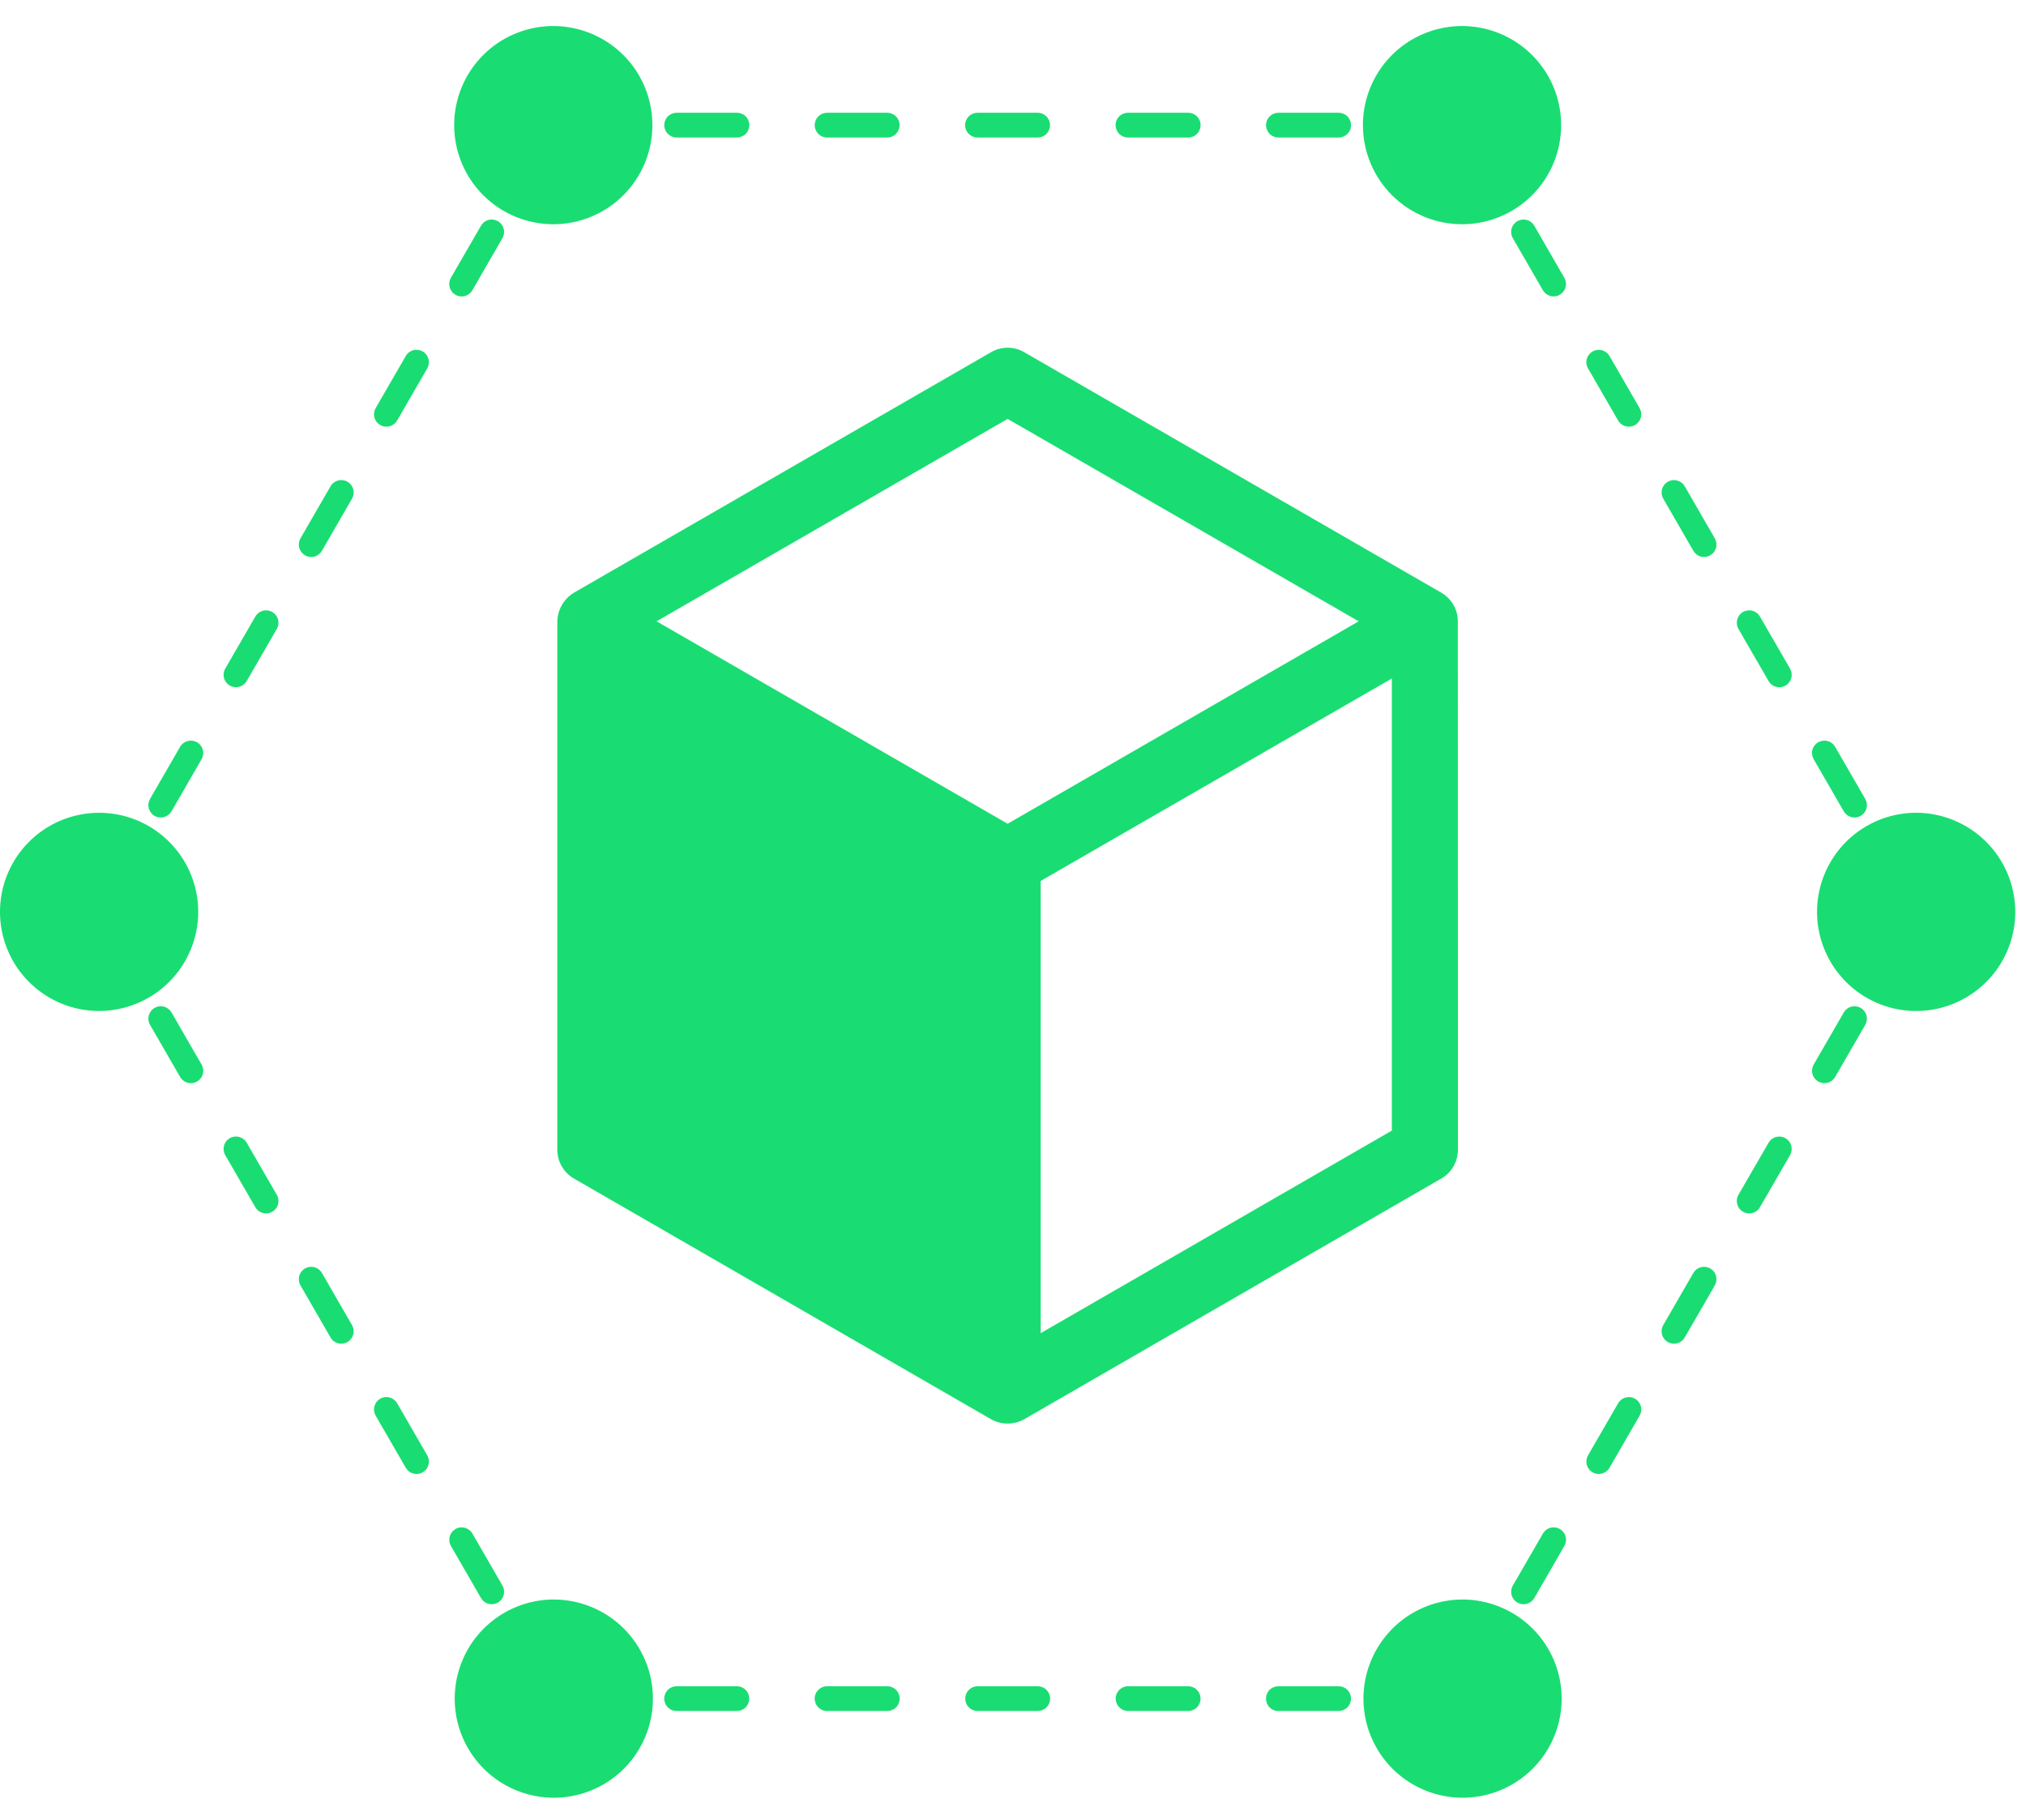
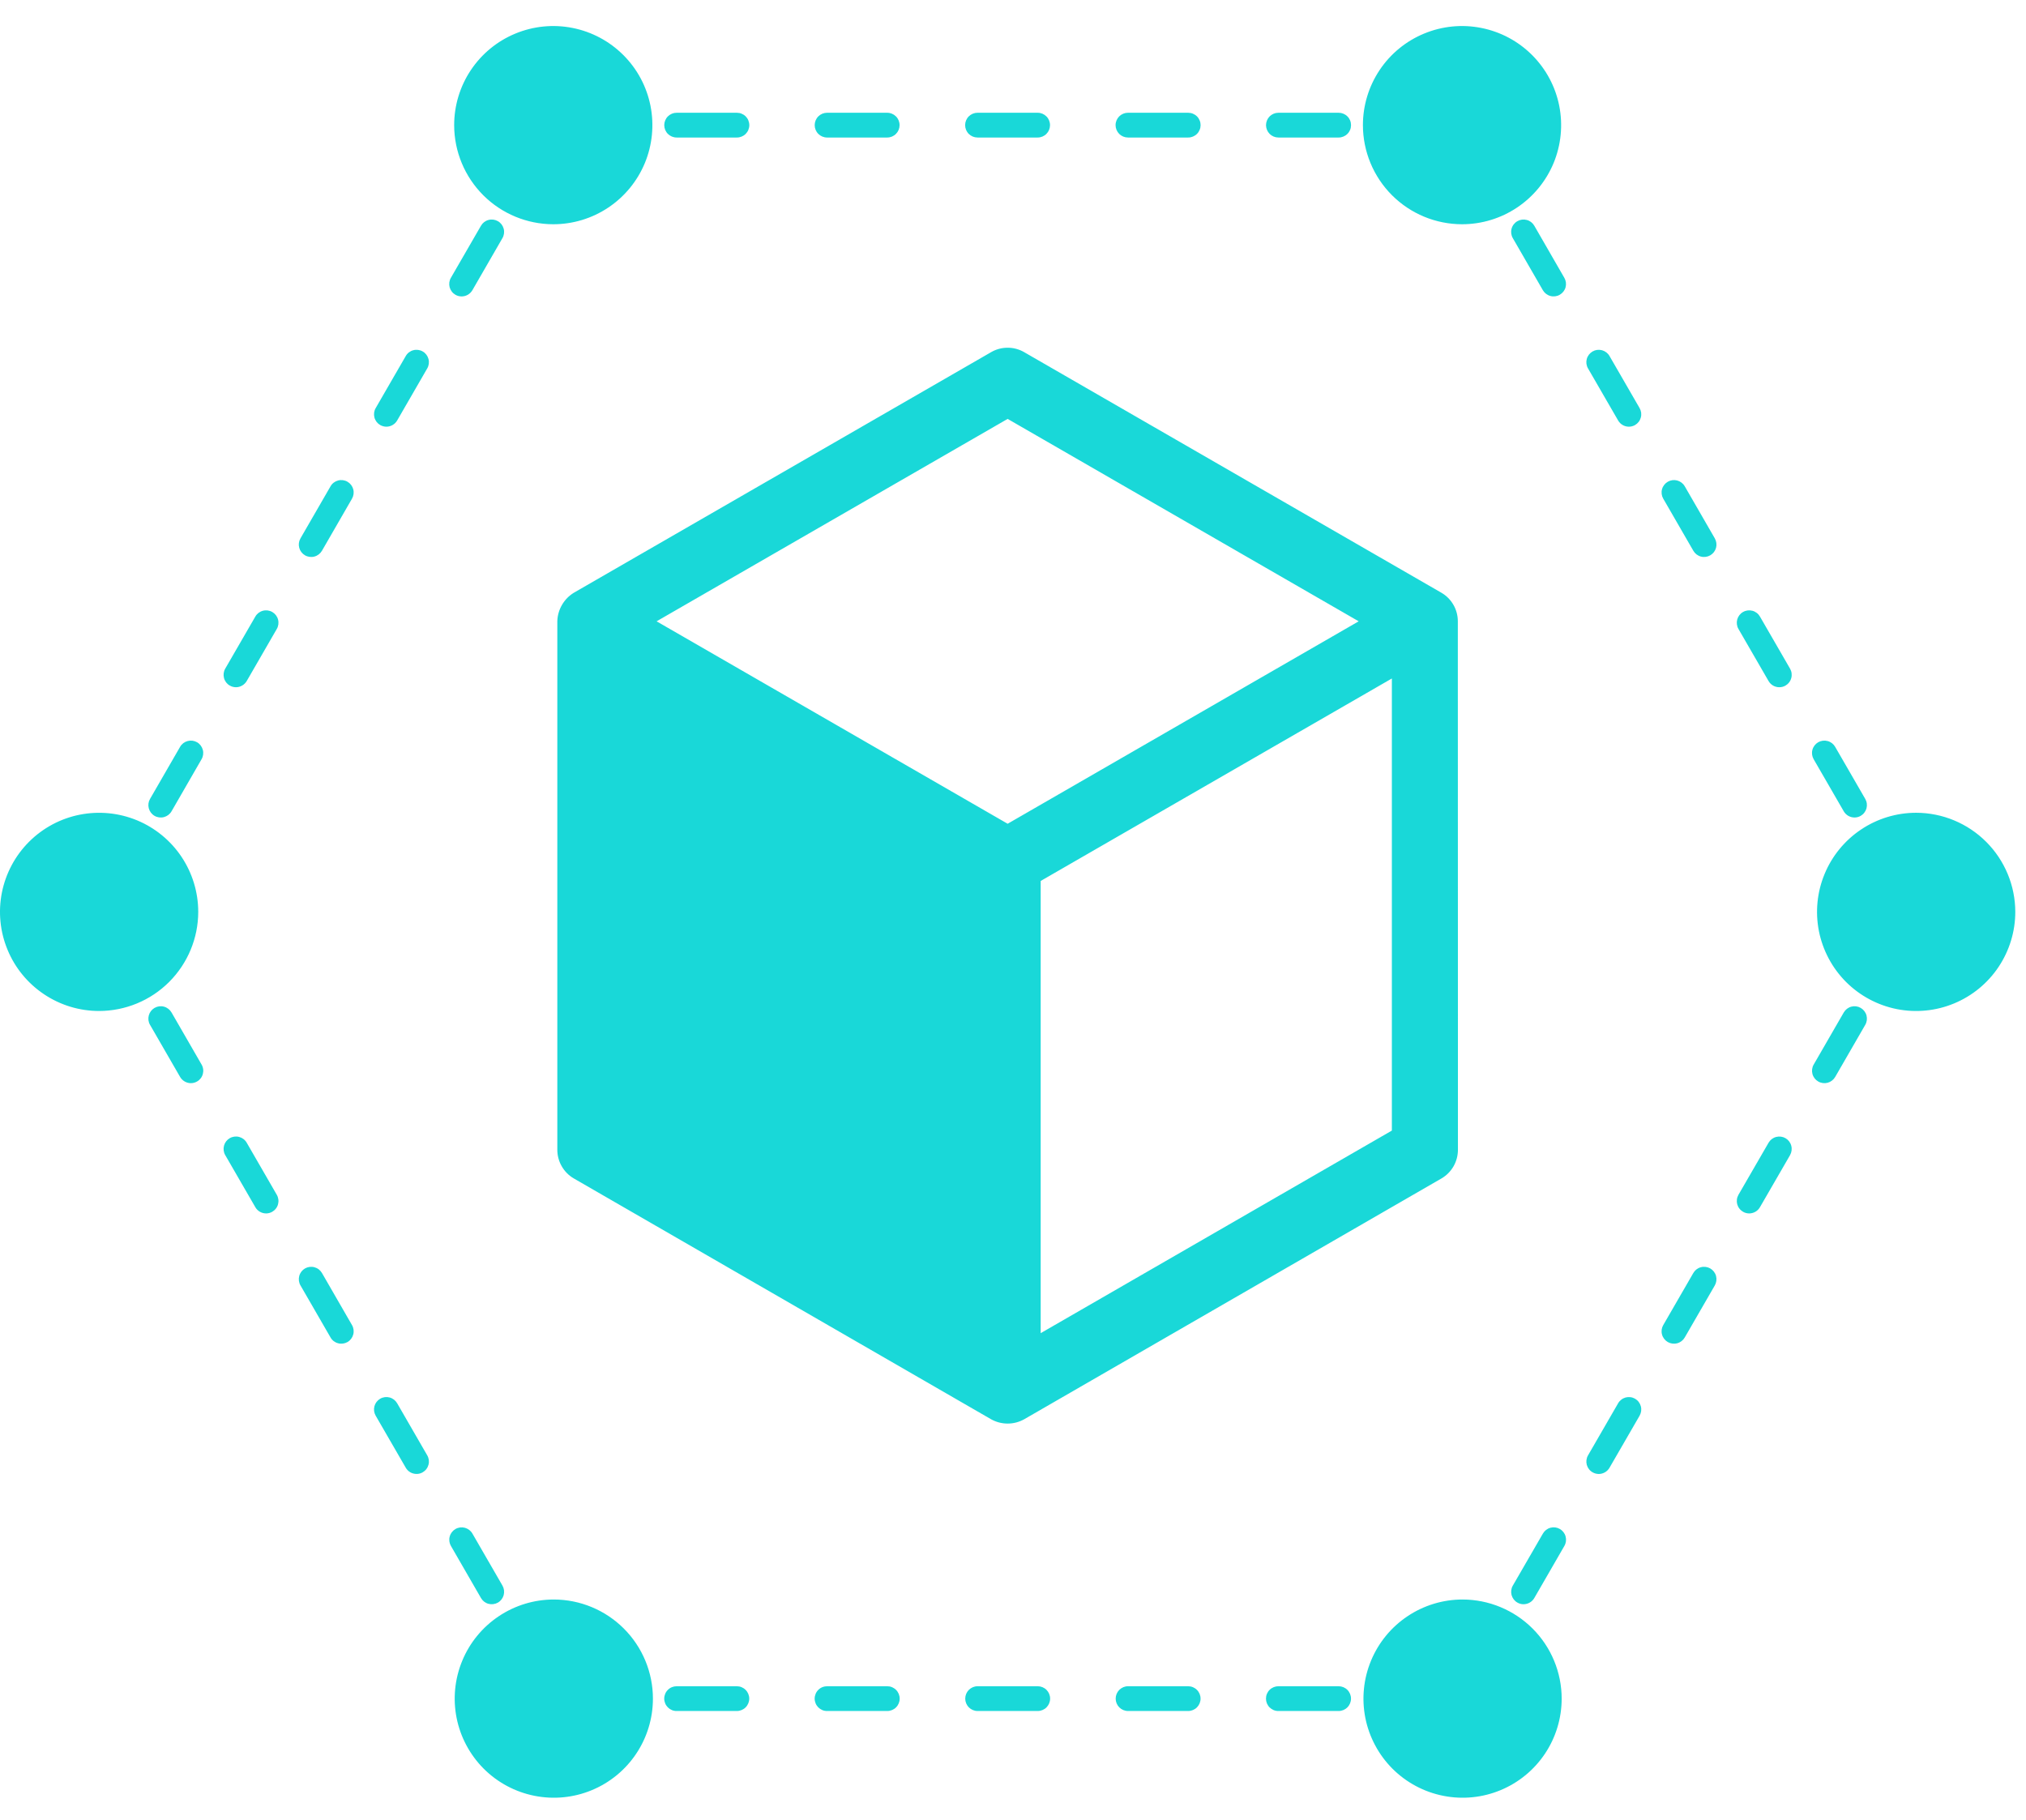
<svg xmlns="http://www.w3.org/2000/svg" width="59" height="53" viewBox="0 0 59 53" fill="none">
-   <path d="M41.974 17.262L29.825 10.256C29.679 10.171 29.513 10.127 29.344 10.127C29.175 10.127 29.009 10.171 28.863 10.256L16.713 17.262C16.57 17.349 16.451 17.47 16.367 17.615C16.282 17.76 16.235 17.924 16.23 18.091V33.485C16.23 33.654 16.274 33.821 16.359 33.968C16.443 34.115 16.565 34.237 16.712 34.322L28.863 41.335C29.01 41.417 29.175 41.46 29.344 41.46C29.512 41.46 29.678 41.417 29.825 41.335L41.976 34.322C42.123 34.237 42.244 34.115 42.329 33.968C42.413 33.821 42.457 33.654 42.457 33.485L42.454 18.089C42.453 17.921 42.409 17.757 42.324 17.612C42.24 17.466 42.119 17.346 41.974 17.262ZM29.344 23.991L19.121 18.095L29.344 12.2L39.567 18.095L29.344 23.991ZM40.533 32.927L30.306 38.827V25.657L40.533 19.76V32.927ZM23.725 3.645C23.725 3.549 23.763 3.457 23.831 3.389C23.899 3.322 23.99 3.284 24.086 3.284H25.838C25.934 3.284 26.025 3.323 26.092 3.39C26.16 3.458 26.197 3.549 26.197 3.645C26.197 3.74 26.16 3.831 26.092 3.899C26.025 3.967 25.934 4.005 25.838 4.005H24.086C23.99 4.005 23.899 3.967 23.831 3.9C23.763 3.832 23.725 3.74 23.725 3.645ZM28.106 3.645C28.106 3.549 28.144 3.457 28.212 3.389C28.28 3.322 28.372 3.284 28.467 3.284H30.219C30.315 3.284 30.406 3.323 30.473 3.39C30.541 3.458 30.578 3.549 30.578 3.645C30.578 3.74 30.541 3.831 30.473 3.899C30.406 3.967 30.315 4.005 30.219 4.005H28.467C28.372 4.005 28.28 3.967 28.212 3.9C28.144 3.832 28.106 3.74 28.106 3.645ZM19.344 3.645C19.344 3.549 19.382 3.457 19.45 3.389C19.518 3.322 19.609 3.284 19.705 3.284H21.458C21.506 3.284 21.553 3.293 21.597 3.311C21.641 3.329 21.681 3.355 21.715 3.389C21.748 3.422 21.775 3.462 21.793 3.506C21.811 3.55 21.821 3.597 21.821 3.645C21.821 3.692 21.811 3.739 21.793 3.783C21.775 3.827 21.748 3.867 21.715 3.9C21.681 3.934 21.641 3.96 21.597 3.978C21.553 3.996 21.506 4.006 21.458 4.005H19.705C19.609 4.005 19.518 3.967 19.45 3.9C19.382 3.832 19.344 3.74 19.344 3.645ZM36.868 3.645C36.869 3.549 36.907 3.457 36.974 3.389C37.042 3.322 37.134 3.284 37.229 3.284H38.982C39.029 3.284 39.076 3.293 39.12 3.311C39.164 3.329 39.204 3.355 39.238 3.389C39.272 3.422 39.298 3.462 39.317 3.506C39.335 3.55 39.344 3.597 39.344 3.645C39.344 3.692 39.335 3.739 39.317 3.783C39.298 3.827 39.272 3.867 39.238 3.9C39.204 3.934 39.164 3.96 39.12 3.978C39.076 3.996 39.029 4.006 38.982 4.005H37.229C37.134 4.005 37.042 3.967 36.974 3.9C36.907 3.832 36.869 3.74 36.868 3.645ZM32.487 3.645C32.487 3.549 32.526 3.457 32.593 3.389C32.661 3.322 32.753 3.284 32.848 3.284H34.6C34.648 3.284 34.695 3.293 34.739 3.311C34.783 3.329 34.823 3.355 34.857 3.389C34.891 3.422 34.917 3.462 34.935 3.506C34.954 3.55 34.963 3.597 34.963 3.645C34.963 3.692 34.954 3.739 34.935 3.783C34.917 3.827 34.891 3.867 34.857 3.9C34.823 3.934 34.783 3.96 34.739 3.978C34.695 3.996 34.648 4.006 34.6 4.005H32.848C32.753 4.005 32.661 3.967 32.593 3.9C32.526 3.832 32.487 3.74 32.487 3.645ZM10.251 14.523L9.376 16.04C9.328 16.123 9.249 16.184 9.156 16.209C9.064 16.234 8.965 16.221 8.882 16.173C8.799 16.125 8.739 16.046 8.714 15.954C8.689 15.861 8.702 15.763 8.75 15.68L9.626 14.162C9.673 14.079 9.752 14.019 9.845 13.994C9.937 13.969 10.036 13.982 10.119 14.03C10.202 14.078 10.262 14.156 10.287 14.249C10.312 14.341 10.299 14.44 10.251 14.523ZM13.13 8.092L14.007 6.574C14.055 6.491 14.133 6.43 14.226 6.406C14.318 6.381 14.417 6.394 14.5 6.442C14.583 6.489 14.643 6.568 14.668 6.661C14.693 6.753 14.68 6.852 14.632 6.935L13.756 8.453C13.724 8.507 13.678 8.553 13.623 8.585C13.569 8.616 13.506 8.633 13.443 8.633C13.38 8.633 13.317 8.617 13.263 8.585C13.222 8.561 13.185 8.53 13.157 8.492C13.128 8.454 13.107 8.411 13.094 8.366C13.082 8.32 13.079 8.272 13.085 8.225C13.091 8.178 13.106 8.133 13.13 8.092ZM12.442 10.729L11.566 12.246C11.534 12.301 11.488 12.347 11.433 12.378C11.379 12.41 11.316 12.427 11.253 12.427C11.19 12.427 11.127 12.41 11.072 12.379C11.031 12.355 10.995 12.323 10.966 12.286C10.938 12.248 10.916 12.205 10.904 12.16C10.892 12.114 10.889 12.066 10.895 12.019C10.901 11.972 10.916 11.927 10.94 11.886L11.817 10.368C11.864 10.285 11.943 10.224 12.036 10.2C12.128 10.175 12.227 10.188 12.31 10.236C12.393 10.283 12.453 10.362 12.478 10.455C12.503 10.547 12.49 10.646 12.442 10.729ZM4.369 23.268L5.245 21.75C5.292 21.667 5.371 21.607 5.464 21.582C5.556 21.557 5.655 21.57 5.738 21.617C5.821 21.665 5.881 21.744 5.906 21.837C5.931 21.929 5.918 22.028 5.87 22.111L4.995 23.629C4.947 23.712 4.868 23.772 4.775 23.797C4.683 23.822 4.584 23.809 4.501 23.761C4.418 23.713 4.358 23.634 4.333 23.542C4.308 23.449 4.321 23.351 4.369 23.268ZM8.061 18.317L7.185 19.834C7.153 19.889 7.107 19.934 7.052 19.966C6.997 19.998 6.935 20.015 6.872 20.015C6.808 20.015 6.746 19.998 6.691 19.966C6.65 19.943 6.614 19.911 6.585 19.874C6.557 19.836 6.535 19.793 6.523 19.747C6.511 19.702 6.508 19.654 6.514 19.607C6.52 19.56 6.535 19.515 6.559 19.474L7.436 17.956C7.483 17.873 7.562 17.813 7.655 17.788C7.747 17.763 7.846 17.776 7.929 17.824C8.012 17.872 8.072 17.95 8.097 18.043C8.122 18.135 8.109 18.234 8.061 18.317ZM14.007 46.541L13.131 45.023C13.084 44.94 13.071 44.842 13.096 44.75C13.121 44.657 13.181 44.579 13.264 44.531C13.347 44.483 13.445 44.47 13.538 44.495C13.63 44.52 13.709 44.58 13.757 44.663L14.633 46.18C14.68 46.263 14.693 46.362 14.668 46.455C14.643 46.547 14.583 46.626 14.5 46.674C14.417 46.721 14.318 46.734 14.226 46.71C14.133 46.685 14.055 46.624 14.007 46.541ZM12.442 42.386C12.466 42.427 12.481 42.472 12.488 42.519C12.494 42.566 12.491 42.614 12.478 42.66C12.466 42.706 12.445 42.749 12.416 42.786C12.387 42.824 12.351 42.855 12.31 42.879C12.255 42.911 12.193 42.928 12.13 42.927C12.066 42.927 12.004 42.91 11.949 42.879C11.894 42.847 11.848 42.802 11.817 42.747L10.94 41.23C10.892 41.147 10.879 41.048 10.904 40.955C10.929 40.863 10.989 40.784 11.072 40.736C11.155 40.688 11.254 40.675 11.347 40.7C11.439 40.725 11.518 40.786 11.566 40.869L12.442 42.386ZM8.061 34.798C8.085 34.839 8.1 34.885 8.106 34.932C8.113 34.979 8.109 35.026 8.097 35.072C8.085 35.118 8.064 35.161 8.035 35.198C8.006 35.236 7.97 35.267 7.929 35.291C7.874 35.323 7.812 35.34 7.748 35.34C7.685 35.339 7.623 35.323 7.568 35.291C7.513 35.259 7.467 35.214 7.436 35.159L6.559 33.641C6.535 33.6 6.52 33.555 6.514 33.508C6.508 33.461 6.511 33.413 6.523 33.367C6.548 33.275 6.608 33.196 6.691 33.148C6.774 33.1 6.873 33.087 6.965 33.112C7.058 33.137 7.137 33.197 7.185 33.281L8.061 34.798ZM10.251 38.592C10.299 38.675 10.312 38.774 10.287 38.866C10.262 38.959 10.202 39.038 10.119 39.086C10.036 39.133 9.937 39.146 9.845 39.121C9.752 39.097 9.673 39.036 9.626 38.953L8.75 37.436C8.726 37.395 8.711 37.349 8.705 37.302C8.699 37.255 8.702 37.207 8.714 37.162C8.726 37.116 8.748 37.073 8.776 37.035C8.805 36.998 8.841 36.966 8.882 36.942C8.965 36.895 9.064 36.882 9.156 36.907C9.202 36.919 9.245 36.94 9.283 36.969C9.32 36.998 9.352 37.034 9.376 37.075L10.251 38.592ZM5.871 31.005C5.895 31.046 5.91 31.091 5.916 31.138C5.923 31.185 5.919 31.233 5.907 31.278C5.895 31.324 5.874 31.367 5.845 31.405C5.816 31.442 5.78 31.474 5.739 31.497C5.684 31.529 5.622 31.546 5.558 31.546C5.495 31.546 5.433 31.529 5.378 31.497C5.323 31.465 5.277 31.42 5.245 31.365L4.369 29.847C4.321 29.765 4.308 29.666 4.333 29.573C4.358 29.481 4.418 29.402 4.501 29.354C4.584 29.306 4.683 29.293 4.775 29.318C4.868 29.343 4.947 29.404 4.995 29.487L5.871 31.005ZM39.343 49.471C39.343 49.566 39.305 49.658 39.238 49.726C39.17 49.793 39.078 49.831 38.983 49.831H37.229C37.182 49.832 37.135 49.823 37.091 49.805C37.047 49.786 37.007 49.76 36.973 49.727C36.939 49.693 36.913 49.653 36.894 49.609C36.876 49.565 36.867 49.518 36.867 49.471C36.867 49.423 36.876 49.376 36.894 49.332C36.913 49.288 36.939 49.248 36.973 49.215C37.007 49.181 37.047 49.155 37.091 49.137C37.135 49.119 37.182 49.11 37.229 49.11H38.983C39.078 49.11 39.17 49.148 39.238 49.216C39.305 49.283 39.343 49.375 39.343 49.471ZM34.962 49.471C34.962 49.566 34.924 49.658 34.856 49.726C34.789 49.793 34.697 49.831 34.601 49.831H32.849C32.754 49.831 32.663 49.793 32.595 49.725C32.528 49.657 32.49 49.566 32.49 49.471C32.49 49.375 32.528 49.284 32.595 49.216C32.663 49.149 32.754 49.11 32.849 49.11H34.601C34.697 49.11 34.789 49.148 34.856 49.216C34.924 49.283 34.962 49.375 34.962 49.471ZM21.819 49.471C21.819 49.566 21.781 49.658 21.713 49.726C21.646 49.793 21.554 49.831 21.458 49.831H19.706C19.658 49.832 19.611 49.823 19.567 49.805C19.523 49.786 19.483 49.76 19.45 49.727C19.416 49.693 19.389 49.653 19.371 49.609C19.353 49.565 19.343 49.518 19.343 49.471C19.343 49.423 19.353 49.376 19.371 49.332C19.389 49.288 19.416 49.248 19.45 49.215C19.483 49.181 19.523 49.155 19.567 49.137C19.611 49.119 19.658 49.11 19.706 49.11H21.458C21.554 49.11 21.646 49.148 21.713 49.216C21.781 49.283 21.819 49.375 21.819 49.471ZM30.581 49.471C30.581 49.566 30.543 49.658 30.475 49.726C30.408 49.793 30.316 49.831 30.22 49.831H28.468C28.373 49.831 28.282 49.793 28.214 49.725C28.147 49.657 28.109 49.566 28.109 49.471C28.109 49.375 28.147 49.284 28.214 49.216C28.282 49.149 28.373 49.11 28.468 49.11H30.22C30.316 49.11 30.408 49.148 30.476 49.216C30.543 49.283 30.581 49.375 30.581 49.471ZM26.2 49.471C26.2 49.566 26.162 49.658 26.094 49.726C26.027 49.793 25.935 49.831 25.839 49.831H24.087C24.04 49.832 23.992 49.823 23.948 49.805C23.904 49.786 23.864 49.76 23.831 49.727C23.797 49.693 23.77 49.653 23.752 49.609C23.734 49.565 23.724 49.518 23.724 49.471C23.724 49.423 23.734 49.376 23.752 49.332C23.77 49.288 23.797 49.248 23.831 49.215C23.864 49.181 23.904 49.155 23.948 49.137C23.992 49.119 24.04 49.11 24.087 49.11H25.839C25.935 49.11 26.027 49.148 26.094 49.216C26.162 49.283 26.2 49.375 26.2 49.471ZM45.557 45.023L44.681 46.541C44.649 46.596 44.603 46.642 44.548 46.673C44.493 46.705 44.431 46.721 44.368 46.722C44.305 46.722 44.242 46.705 44.188 46.673C44.147 46.65 44.111 46.618 44.082 46.581C44.053 46.543 44.032 46.5 44.019 46.454C44.007 46.408 44.004 46.361 44.01 46.314C44.016 46.267 44.031 46.221 44.055 46.18L44.932 44.663C44.98 44.58 45.058 44.519 45.151 44.494C45.243 44.469 45.342 44.482 45.425 44.53C45.508 44.578 45.569 44.657 45.593 44.749C45.618 44.842 45.605 44.94 45.557 45.023ZM49.938 37.436L49.062 38.953C49.014 39.036 48.935 39.097 48.843 39.121C48.75 39.146 48.652 39.133 48.569 39.086C48.486 39.038 48.425 38.959 48.4 38.866C48.375 38.774 48.388 38.675 48.436 38.592L49.312 37.075C49.36 36.992 49.438 36.931 49.531 36.907C49.623 36.882 49.722 36.895 49.805 36.942C49.888 36.99 49.949 37.069 49.974 37.162C49.998 37.254 49.985 37.353 49.938 37.436ZM52.129 33.642L51.252 35.159C51.22 35.214 51.175 35.259 51.12 35.291C51.065 35.323 51.002 35.339 50.939 35.34C50.876 35.34 50.813 35.323 50.759 35.291C50.718 35.267 50.682 35.236 50.653 35.198C50.624 35.161 50.603 35.118 50.59 35.072C50.578 35.026 50.575 34.979 50.581 34.932C50.587 34.885 50.603 34.839 50.626 34.798L51.503 33.281C51.551 33.198 51.63 33.137 51.722 33.113C51.815 33.088 51.913 33.101 51.996 33.148C52.079 33.196 52.14 33.275 52.164 33.368C52.189 33.46 52.176 33.559 52.129 33.642ZM47.748 41.23L46.871 42.747C46.839 42.802 46.793 42.848 46.739 42.879C46.684 42.911 46.621 42.928 46.558 42.928C46.495 42.928 46.432 42.911 46.378 42.879C46.337 42.856 46.3 42.824 46.272 42.787C46.243 42.749 46.222 42.706 46.209 42.66C46.197 42.615 46.194 42.567 46.2 42.52C46.206 42.473 46.221 42.428 46.245 42.387L47.122 40.869C47.145 40.828 47.177 40.792 47.215 40.763C47.252 40.734 47.295 40.713 47.341 40.7C47.387 40.688 47.434 40.685 47.481 40.691C47.529 40.697 47.574 40.713 47.615 40.736C47.656 40.76 47.692 40.791 47.721 40.829C47.75 40.867 47.771 40.91 47.783 40.955C47.796 41.001 47.799 41.049 47.793 41.096C47.786 41.143 47.771 41.188 47.748 41.23ZM54.319 29.847L53.443 31.365C53.395 31.448 53.316 31.509 53.224 31.534C53.131 31.558 53.033 31.546 52.95 31.498C52.867 31.45 52.806 31.371 52.781 31.279C52.757 31.186 52.769 31.087 52.817 31.005L53.693 29.487C53.741 29.404 53.82 29.343 53.912 29.318C54.005 29.293 54.103 29.306 54.186 29.354C54.269 29.402 54.33 29.481 54.355 29.573C54.379 29.666 54.367 29.765 54.319 29.847ZM44.681 6.574L45.556 8.092C45.604 8.175 45.617 8.273 45.592 8.366C45.567 8.458 45.506 8.536 45.423 8.584C45.341 8.632 45.242 8.645 45.15 8.62C45.058 8.596 44.979 8.535 44.931 8.453L44.055 6.935C44.007 6.852 43.994 6.753 44.019 6.661C44.044 6.568 44.105 6.489 44.188 6.442C44.27 6.394 44.369 6.381 44.462 6.406C44.554 6.43 44.633 6.491 44.681 6.574ZM52.816 22.111C52.769 22.028 52.755 21.929 52.78 21.837C52.805 21.744 52.866 21.665 52.949 21.617C53.032 21.57 53.13 21.557 53.223 21.582C53.315 21.606 53.394 21.667 53.442 21.75L54.319 23.268C54.342 23.309 54.358 23.354 54.364 23.401C54.37 23.448 54.367 23.496 54.355 23.542C54.342 23.587 54.321 23.63 54.292 23.668C54.263 23.706 54.227 23.737 54.186 23.761C54.131 23.793 54.069 23.809 54.006 23.809C53.942 23.809 53.88 23.792 53.825 23.761C53.77 23.729 53.725 23.683 53.693 23.629L52.816 22.111ZM52.129 19.474C52.152 19.515 52.168 19.56 52.174 19.607C52.18 19.654 52.177 19.702 52.164 19.748C52.152 19.794 52.131 19.837 52.102 19.874C52.073 19.912 52.037 19.943 51.996 19.967C51.941 19.999 51.879 20.015 51.816 20.015C51.752 20.015 51.69 19.998 51.635 19.967C51.58 19.935 51.535 19.89 51.503 19.835L50.626 18.317C50.602 18.276 50.587 18.23 50.581 18.183C50.575 18.136 50.578 18.089 50.59 18.043C50.603 17.997 50.624 17.954 50.653 17.916C50.682 17.879 50.718 17.847 50.759 17.824C50.842 17.776 50.94 17.763 51.033 17.788C51.079 17.8 51.121 17.821 51.159 17.85C51.197 17.879 51.228 17.915 51.252 17.956L52.129 19.474ZM47.748 11.886C47.771 11.927 47.786 11.972 47.793 12.019C47.799 12.066 47.796 12.114 47.783 12.16C47.771 12.205 47.75 12.248 47.721 12.286C47.692 12.323 47.656 12.355 47.615 12.379C47.56 12.41 47.498 12.427 47.435 12.427C47.371 12.427 47.309 12.41 47.254 12.378C47.199 12.347 47.154 12.301 47.122 12.246L46.245 10.729C46.197 10.646 46.184 10.548 46.209 10.455C46.234 10.363 46.295 10.284 46.378 10.236C46.461 10.188 46.559 10.175 46.652 10.2C46.744 10.225 46.823 10.285 46.871 10.368L47.748 11.886ZM49.938 15.68C49.985 15.763 49.998 15.861 49.974 15.954C49.949 16.046 49.888 16.125 49.805 16.173C49.722 16.221 49.623 16.234 49.531 16.209C49.438 16.184 49.36 16.123 49.312 16.04L48.436 14.523C48.388 14.44 48.375 14.341 48.4 14.249C48.425 14.156 48.486 14.078 48.569 14.03C48.652 13.982 48.75 13.969 48.843 13.994C48.935 14.019 49.014 14.079 49.062 14.162L49.938 15.68ZM2.886 29.444C2.315 29.444 1.757 29.275 1.283 28.957C0.808 28.64 0.438 28.19 0.22 27.662C0.001 27.135 -0.056 26.554 0.055 25.995C0.167 25.435 0.442 24.92 0.845 24.517C1.249 24.113 1.763 23.838 2.323 23.727C2.883 23.616 3.463 23.673 3.991 23.891C4.518 24.11 4.969 24.48 5.286 24.954C5.603 25.429 5.773 25.987 5.773 26.558C5.772 27.323 5.467 28.056 4.926 28.598C4.385 29.139 3.651 29.443 2.886 29.444ZM19.014 49.471C19.014 50.041 18.845 50.6 18.528 51.074C18.211 51.549 17.76 51.919 17.233 52.137C16.705 52.356 16.125 52.413 15.565 52.301C15.005 52.19 14.491 51.915 14.087 51.512C13.684 51.108 13.409 50.594 13.297 50.034C13.186 49.474 13.243 48.894 13.462 48.366C13.68 47.839 14.05 47.388 14.525 47.071C14.999 46.754 15.557 46.584 16.128 46.584C16.893 46.585 17.627 46.89 18.168 47.431C18.709 47.972 19.014 48.706 19.014 49.471ZM13.226 3.645C13.226 3.074 13.395 2.516 13.712 2.041C14.03 1.566 14.48 1.196 15.008 0.978C15.535 0.76 16.115 0.702 16.675 0.814C17.235 0.925 17.749 1.2 18.153 1.604C18.557 2.007 18.832 2.522 18.943 3.081C19.054 3.641 18.997 4.222 18.779 4.749C18.56 5.276 18.19 5.727 17.716 6.044C17.241 6.362 16.683 6.531 16.112 6.531C15.347 6.53 14.613 6.226 14.072 5.685C13.531 5.143 13.227 4.41 13.226 3.645ZM45.478 49.471C45.478 50.041 45.309 50.6 44.992 51.074C44.675 51.549 44.224 51.919 43.697 52.137C43.169 52.356 42.589 52.413 42.029 52.301C41.469 52.19 40.955 51.915 40.551 51.512C40.148 51.108 39.873 50.594 39.761 50.034C39.65 49.474 39.707 48.894 39.926 48.366C40.144 47.839 40.514 47.388 40.989 47.071C41.463 46.754 42.021 46.584 42.592 46.584C43.357 46.585 44.091 46.89 44.632 47.431C45.173 47.972 45.478 48.706 45.478 49.471ZM39.69 3.645C39.69 3.074 39.859 2.516 40.176 2.041C40.493 1.566 40.944 1.196 41.472 0.978C41.999 0.76 42.579 0.702 43.139 0.814C43.699 0.925 44.214 1.2 44.617 1.604C45.021 2.007 45.296 2.522 45.407 3.081C45.518 3.641 45.461 4.222 45.243 4.749C45.024 5.276 44.654 5.727 44.18 6.044C43.705 6.362 43.147 6.531 42.576 6.531C41.811 6.53 41.077 6.226 40.536 5.685C39.995 5.143 39.691 4.41 39.69 3.645ZM58.688 26.558C58.688 27.128 58.518 27.686 58.201 28.161C57.884 28.636 57.433 29.006 56.906 29.224C56.378 29.443 55.798 29.5 55.238 29.389C54.678 29.277 54.164 29.002 53.76 28.599C53.357 28.195 53.082 27.681 52.97 27.121C52.859 26.561 52.916 25.98 53.135 25.453C53.353 24.926 53.723 24.475 54.198 24.158C54.672 23.841 55.23 23.671 55.801 23.671C56.566 23.672 57.3 23.977 57.841 24.518C58.382 25.059 58.687 25.792 58.688 26.558Z" fill="#01DA63" fill-opacity="0.9" />
+   <path d="M41.974 17.262L29.825 10.256C29.679 10.171 29.513 10.127 29.344 10.127C29.175 10.127 29.009 10.171 28.863 10.256L16.713 17.262C16.57 17.349 16.451 17.47 16.367 17.615C16.282 17.76 16.235 17.924 16.23 18.091V33.485C16.23 33.654 16.274 33.821 16.359 33.968C16.443 34.115 16.565 34.237 16.712 34.322L28.863 41.335C29.01 41.417 29.175 41.46 29.344 41.46C29.512 41.46 29.678 41.417 29.825 41.335L41.976 34.322C42.123 34.237 42.244 34.115 42.329 33.968C42.413 33.821 42.457 33.654 42.457 33.485L42.454 18.089C42.453 17.921 42.409 17.757 42.324 17.612C42.24 17.466 42.119 17.346 41.974 17.262ZM29.344 23.991L19.121 18.095L29.344 12.2L39.567 18.095L29.344 23.991ZM40.533 32.927L30.306 38.827V25.657L40.533 19.76V32.927ZM23.725 3.645C23.725 3.549 23.763 3.457 23.831 3.389C23.899 3.322 23.99 3.284 24.086 3.284H25.838C25.934 3.284 26.025 3.323 26.092 3.39C26.16 3.458 26.197 3.549 26.197 3.645C26.197 3.74 26.16 3.831 26.092 3.899C26.025 3.967 25.934 4.005 25.838 4.005H24.086C23.99 4.005 23.899 3.967 23.831 3.9C23.763 3.832 23.725 3.74 23.725 3.645ZM28.106 3.645C28.106 3.549 28.144 3.457 28.212 3.389C28.28 3.322 28.372 3.284 28.467 3.284H30.219C30.315 3.284 30.406 3.323 30.473 3.39C30.541 3.458 30.578 3.549 30.578 3.645C30.578 3.74 30.541 3.831 30.473 3.899C30.406 3.967 30.315 4.005 30.219 4.005H28.467C28.372 4.005 28.28 3.967 28.212 3.9C28.144 3.832 28.106 3.74 28.106 3.645ZM19.344 3.645C19.344 3.549 19.382 3.457 19.45 3.389C19.518 3.322 19.609 3.284 19.705 3.284H21.458C21.506 3.284 21.553 3.293 21.597 3.311C21.641 3.329 21.681 3.355 21.715 3.389C21.748 3.422 21.775 3.462 21.793 3.506C21.811 3.55 21.821 3.597 21.821 3.645C21.821 3.692 21.811 3.739 21.793 3.783C21.775 3.827 21.748 3.867 21.715 3.9C21.681 3.934 21.641 3.96 21.597 3.978C21.553 3.996 21.506 4.006 21.458 4.005H19.705C19.609 4.005 19.518 3.967 19.45 3.9C19.382 3.832 19.344 3.74 19.344 3.645ZM36.868 3.645C36.869 3.549 36.907 3.457 36.974 3.389C37.042 3.322 37.134 3.284 37.229 3.284H38.982C39.029 3.284 39.076 3.293 39.12 3.311C39.164 3.329 39.204 3.355 39.238 3.389C39.272 3.422 39.298 3.462 39.317 3.506C39.335 3.55 39.344 3.597 39.344 3.645C39.344 3.692 39.335 3.739 39.317 3.783C39.298 3.827 39.272 3.867 39.238 3.9C39.204 3.934 39.164 3.96 39.12 3.978C39.076 3.996 39.029 4.006 38.982 4.005H37.229C37.134 4.005 37.042 3.967 36.974 3.9C36.907 3.832 36.869 3.74 36.868 3.645ZM32.487 3.645C32.487 3.549 32.526 3.457 32.593 3.389C32.661 3.322 32.753 3.284 32.848 3.284H34.6C34.648 3.284 34.695 3.293 34.739 3.311C34.783 3.329 34.823 3.355 34.857 3.389C34.891 3.422 34.917 3.462 34.935 3.506C34.954 3.55 34.963 3.597 34.963 3.645C34.963 3.692 34.954 3.739 34.935 3.783C34.917 3.827 34.891 3.867 34.857 3.9C34.823 3.934 34.783 3.96 34.739 3.978C34.695 3.996 34.648 4.006 34.6 4.005H32.848C32.753 4.005 32.661 3.967 32.593 3.9C32.526 3.832 32.487 3.74 32.487 3.645ZM10.251 14.523L9.376 16.04C9.328 16.123 9.249 16.184 9.156 16.209C9.064 16.234 8.965 16.221 8.882 16.173C8.799 16.125 8.739 16.046 8.714 15.954C8.689 15.861 8.702 15.763 8.75 15.68L9.626 14.162C9.673 14.079 9.752 14.019 9.845 13.994C9.937 13.969 10.036 13.982 10.119 14.03C10.202 14.078 10.262 14.156 10.287 14.249C10.312 14.341 10.299 14.44 10.251 14.523ZM13.13 8.092L14.007 6.574C14.055 6.491 14.133 6.43 14.226 6.406C14.318 6.381 14.417 6.394 14.5 6.442C14.583 6.489 14.643 6.568 14.668 6.661C14.693 6.753 14.68 6.852 14.632 6.935L13.756 8.453C13.724 8.507 13.678 8.553 13.623 8.585C13.569 8.616 13.506 8.633 13.443 8.633C13.38 8.633 13.317 8.617 13.263 8.585C13.222 8.561 13.185 8.53 13.157 8.492C13.128 8.454 13.107 8.411 13.094 8.366C13.082 8.32 13.079 8.272 13.085 8.225C13.091 8.178 13.106 8.133 13.13 8.092ZM12.442 10.729L11.566 12.246C11.534 12.301 11.488 12.347 11.433 12.378C11.379 12.41 11.316 12.427 11.253 12.427C11.19 12.427 11.127 12.41 11.072 12.379C11.031 12.355 10.995 12.323 10.966 12.286C10.938 12.248 10.916 12.205 10.904 12.16C10.892 12.114 10.889 12.066 10.895 12.019C10.901 11.972 10.916 11.927 10.94 11.886L11.817 10.368C11.864 10.285 11.943 10.224 12.036 10.2C12.128 10.175 12.227 10.188 12.31 10.236C12.393 10.283 12.453 10.362 12.478 10.455C12.503 10.547 12.49 10.646 12.442 10.729ZM4.369 23.268L5.245 21.75C5.292 21.667 5.371 21.607 5.464 21.582C5.556 21.557 5.655 21.57 5.738 21.617C5.821 21.665 5.881 21.744 5.906 21.837C5.931 21.929 5.918 22.028 5.87 22.111L4.995 23.629C4.947 23.712 4.868 23.772 4.775 23.797C4.683 23.822 4.584 23.809 4.501 23.761C4.418 23.713 4.358 23.634 4.333 23.542C4.308 23.449 4.321 23.351 4.369 23.268ZM8.061 18.317L7.185 19.834C7.153 19.889 7.107 19.934 7.052 19.966C6.997 19.998 6.935 20.015 6.872 20.015C6.808 20.015 6.746 19.998 6.691 19.966C6.65 19.943 6.614 19.911 6.585 19.874C6.557 19.836 6.535 19.793 6.523 19.747C6.511 19.702 6.508 19.654 6.514 19.607C6.52 19.56 6.535 19.515 6.559 19.474L7.436 17.956C7.483 17.873 7.562 17.813 7.655 17.788C7.747 17.763 7.846 17.776 7.929 17.824C8.012 17.872 8.072 17.95 8.097 18.043C8.122 18.135 8.109 18.234 8.061 18.317ZM14.007 46.541L13.131 45.023C13.084 44.94 13.071 44.842 13.096 44.75C13.121 44.657 13.181 44.579 13.264 44.531C13.347 44.483 13.445 44.47 13.538 44.495C13.63 44.52 13.709 44.58 13.757 44.663L14.633 46.18C14.68 46.263 14.693 46.362 14.668 46.455C14.643 46.547 14.583 46.626 14.5 46.674C14.417 46.721 14.318 46.734 14.226 46.71C14.133 46.685 14.055 46.624 14.007 46.541ZM12.442 42.386C12.466 42.427 12.481 42.472 12.488 42.519C12.494 42.566 12.491 42.614 12.478 42.66C12.466 42.706 12.445 42.749 12.416 42.786C12.387 42.824 12.351 42.855 12.31 42.879C12.255 42.911 12.193 42.928 12.13 42.927C12.066 42.927 12.004 42.91 11.949 42.879C11.894 42.847 11.848 42.802 11.817 42.747L10.94 41.23C10.892 41.147 10.879 41.048 10.904 40.955C10.929 40.863 10.989 40.784 11.072 40.736C11.155 40.688 11.254 40.675 11.347 40.7C11.439 40.725 11.518 40.786 11.566 40.869L12.442 42.386ZM8.061 34.798C8.085 34.839 8.1 34.885 8.106 34.932C8.113 34.979 8.109 35.026 8.097 35.072C8.085 35.118 8.064 35.161 8.035 35.198C8.006 35.236 7.97 35.267 7.929 35.291C7.874 35.323 7.812 35.34 7.748 35.34C7.685 35.339 7.623 35.323 7.568 35.291C7.513 35.259 7.467 35.214 7.436 35.159L6.559 33.641C6.535 33.6 6.52 33.555 6.514 33.508C6.508 33.461 6.511 33.413 6.523 33.367C6.548 33.275 6.608 33.196 6.691 33.148C6.774 33.1 6.873 33.087 6.965 33.112C7.058 33.137 7.137 33.197 7.185 33.281L8.061 34.798ZM10.251 38.592C10.299 38.675 10.312 38.774 10.287 38.866C10.262 38.959 10.202 39.038 10.119 39.086C10.036 39.133 9.937 39.146 9.845 39.121C9.752 39.097 9.673 39.036 9.626 38.953L8.75 37.436C8.726 37.395 8.711 37.349 8.705 37.302C8.699 37.255 8.702 37.207 8.714 37.162C8.726 37.116 8.748 37.073 8.776 37.035C8.805 36.998 8.841 36.966 8.882 36.942C8.965 36.895 9.064 36.882 9.156 36.907C9.202 36.919 9.245 36.94 9.283 36.969C9.32 36.998 9.352 37.034 9.376 37.075L10.251 38.592ZM5.871 31.005C5.895 31.046 5.91 31.091 5.916 31.138C5.923 31.185 5.919 31.233 5.907 31.278C5.895 31.324 5.874 31.367 5.845 31.405C5.816 31.442 5.78 31.474 5.739 31.497C5.684 31.529 5.622 31.546 5.558 31.546C5.495 31.546 5.433 31.529 5.378 31.497C5.323 31.465 5.277 31.42 5.245 31.365L4.369 29.847C4.321 29.765 4.308 29.666 4.333 29.573C4.358 29.481 4.418 29.402 4.501 29.354C4.584 29.306 4.683 29.293 4.775 29.318C4.868 29.343 4.947 29.404 4.995 29.487L5.871 31.005ZM39.343 49.471C39.343 49.566 39.305 49.658 39.238 49.726C39.17 49.793 39.078 49.831 38.983 49.831H37.229C37.182 49.832 37.135 49.823 37.091 49.805C37.047 49.786 37.007 49.76 36.973 49.727C36.939 49.693 36.913 49.653 36.894 49.609C36.876 49.565 36.867 49.518 36.867 49.471C36.867 49.423 36.876 49.376 36.894 49.332C36.913 49.288 36.939 49.248 36.973 49.215C37.007 49.181 37.047 49.155 37.091 49.137C37.135 49.119 37.182 49.11 37.229 49.11H38.983C39.078 49.11 39.17 49.148 39.238 49.216C39.305 49.283 39.343 49.375 39.343 49.471ZM34.962 49.471C34.962 49.566 34.924 49.658 34.856 49.726C34.789 49.793 34.697 49.831 34.601 49.831H32.849C32.754 49.831 32.663 49.793 32.595 49.725C32.528 49.657 32.49 49.566 32.49 49.471C32.49 49.375 32.528 49.284 32.595 49.216C32.663 49.149 32.754 49.11 32.849 49.11H34.601C34.697 49.11 34.789 49.148 34.856 49.216C34.924 49.283 34.962 49.375 34.962 49.471ZM21.819 49.471C21.819 49.566 21.781 49.658 21.713 49.726C21.646 49.793 21.554 49.831 21.458 49.831H19.706C19.658 49.832 19.611 49.823 19.567 49.805C19.523 49.786 19.483 49.76 19.45 49.727C19.416 49.693 19.389 49.653 19.371 49.609C19.353 49.565 19.343 49.518 19.343 49.471C19.343 49.423 19.353 49.376 19.371 49.332C19.389 49.288 19.416 49.248 19.45 49.215C19.483 49.181 19.523 49.155 19.567 49.137C19.611 49.119 19.658 49.11 19.706 49.11H21.458C21.554 49.11 21.646 49.148 21.713 49.216C21.781 49.283 21.819 49.375 21.819 49.471ZM30.581 49.471C30.581 49.566 30.543 49.658 30.475 49.726C30.408 49.793 30.316 49.831 30.22 49.831H28.468C28.373 49.831 28.282 49.793 28.214 49.725C28.147 49.657 28.109 49.566 28.109 49.471C28.109 49.375 28.147 49.284 28.214 49.216C28.282 49.149 28.373 49.11 28.468 49.11H30.22C30.316 49.11 30.408 49.148 30.476 49.216C30.543 49.283 30.581 49.375 30.581 49.471ZM26.2 49.471C26.2 49.566 26.162 49.658 26.094 49.726C26.027 49.793 25.935 49.831 25.839 49.831H24.087C24.04 49.832 23.992 49.823 23.948 49.805C23.904 49.786 23.864 49.76 23.831 49.727C23.797 49.693 23.77 49.653 23.752 49.609C23.734 49.565 23.724 49.518 23.724 49.471C23.724 49.423 23.734 49.376 23.752 49.332C23.77 49.288 23.797 49.248 23.831 49.215C23.864 49.181 23.904 49.155 23.948 49.137C23.992 49.119 24.04 49.11 24.087 49.11H25.839C25.935 49.11 26.027 49.148 26.094 49.216C26.162 49.283 26.2 49.375 26.2 49.471ZM45.557 45.023L44.681 46.541C44.649 46.596 44.603 46.642 44.548 46.673C44.493 46.705 44.431 46.721 44.368 46.722C44.305 46.722 44.242 46.705 44.188 46.673C44.147 46.65 44.111 46.618 44.082 46.581C44.053 46.543 44.032 46.5 44.019 46.454C44.007 46.408 44.004 46.361 44.01 46.314C44.016 46.267 44.031 46.221 44.055 46.18L44.932 44.663C44.98 44.58 45.058 44.519 45.151 44.494C45.243 44.469 45.342 44.482 45.425 44.53C45.508 44.578 45.569 44.657 45.593 44.749C45.618 44.842 45.605 44.94 45.557 45.023ZM49.938 37.436L49.062 38.953C49.014 39.036 48.935 39.097 48.843 39.121C48.75 39.146 48.652 39.133 48.569 39.086C48.486 39.038 48.425 38.959 48.4 38.866C48.375 38.774 48.388 38.675 48.436 38.592L49.312 37.075C49.36 36.992 49.438 36.931 49.531 36.907C49.623 36.882 49.722 36.895 49.805 36.942C49.888 36.99 49.949 37.069 49.974 37.162C49.998 37.254 49.985 37.353 49.938 37.436ZM52.129 33.642L51.252 35.159C51.22 35.214 51.175 35.259 51.12 35.291C51.065 35.323 51.002 35.339 50.939 35.34C50.876 35.34 50.813 35.323 50.759 35.291C50.718 35.267 50.682 35.236 50.653 35.198C50.624 35.161 50.603 35.118 50.59 35.072C50.578 35.026 50.575 34.979 50.581 34.932C50.587 34.885 50.603 34.839 50.626 34.798L51.503 33.281C51.551 33.198 51.63 33.137 51.722 33.113C51.815 33.088 51.913 33.101 51.996 33.148C52.079 33.196 52.14 33.275 52.164 33.368C52.189 33.46 52.176 33.559 52.129 33.642ZM47.748 41.23L46.871 42.747C46.839 42.802 46.793 42.848 46.739 42.879C46.684 42.911 46.621 42.928 46.558 42.928C46.495 42.928 46.432 42.911 46.378 42.879C46.337 42.856 46.3 42.824 46.272 42.787C46.243 42.749 46.222 42.706 46.209 42.66C46.197 42.615 46.194 42.567 46.2 42.52C46.206 42.473 46.221 42.428 46.245 42.387L47.122 40.869C47.145 40.828 47.177 40.792 47.215 40.763C47.252 40.734 47.295 40.713 47.341 40.7C47.387 40.688 47.434 40.685 47.481 40.691C47.529 40.697 47.574 40.713 47.615 40.736C47.656 40.76 47.692 40.791 47.721 40.829C47.75 40.867 47.771 40.91 47.783 40.955C47.796 41.001 47.799 41.049 47.793 41.096C47.786 41.143 47.771 41.188 47.748 41.23ZM54.319 29.847L53.443 31.365C53.395 31.448 53.316 31.509 53.224 31.534C53.131 31.558 53.033 31.546 52.95 31.498C52.867 31.45 52.806 31.371 52.781 31.279C52.757 31.186 52.769 31.087 52.817 31.005L53.693 29.487C53.741 29.404 53.82 29.343 53.912 29.318C54.005 29.293 54.103 29.306 54.186 29.354C54.269 29.402 54.33 29.481 54.355 29.573C54.379 29.666 54.367 29.765 54.319 29.847ZM44.681 6.574L45.556 8.092C45.604 8.175 45.617 8.273 45.592 8.366C45.567 8.458 45.506 8.536 45.423 8.584C45.341 8.632 45.242 8.645 45.15 8.62C45.058 8.596 44.979 8.535 44.931 8.453L44.055 6.935C44.007 6.852 43.994 6.753 44.019 6.661C44.044 6.568 44.105 6.489 44.188 6.442C44.27 6.394 44.369 6.381 44.462 6.406C44.554 6.43 44.633 6.491 44.681 6.574ZM52.816 22.111C52.769 22.028 52.755 21.929 52.78 21.837C52.805 21.744 52.866 21.665 52.949 21.617C53.032 21.57 53.13 21.557 53.223 21.582C53.315 21.606 53.394 21.667 53.442 21.75L54.319 23.268C54.342 23.309 54.358 23.354 54.364 23.401C54.37 23.448 54.367 23.496 54.355 23.542C54.342 23.587 54.321 23.63 54.292 23.668C54.263 23.706 54.227 23.737 54.186 23.761C54.131 23.793 54.069 23.809 54.006 23.809C53.942 23.809 53.88 23.792 53.825 23.761C53.77 23.729 53.725 23.683 53.693 23.629L52.816 22.111ZM52.129 19.474C52.152 19.515 52.168 19.56 52.174 19.607C52.18 19.654 52.177 19.702 52.164 19.748C52.152 19.794 52.131 19.837 52.102 19.874C52.073 19.912 52.037 19.943 51.996 19.967C51.941 19.999 51.879 20.015 51.816 20.015C51.752 20.015 51.69 19.998 51.635 19.967C51.58 19.935 51.535 19.89 51.503 19.835L50.626 18.317C50.602 18.276 50.587 18.23 50.581 18.183C50.575 18.136 50.578 18.089 50.59 18.043C50.603 17.997 50.624 17.954 50.653 17.916C50.682 17.879 50.718 17.847 50.759 17.824C50.842 17.776 50.94 17.763 51.033 17.788C51.079 17.8 51.121 17.821 51.159 17.85C51.197 17.879 51.228 17.915 51.252 17.956L52.129 19.474ZM47.748 11.886C47.771 11.927 47.786 11.972 47.793 12.019C47.799 12.066 47.796 12.114 47.783 12.16C47.771 12.205 47.75 12.248 47.721 12.286C47.692 12.323 47.656 12.355 47.615 12.379C47.56 12.41 47.498 12.427 47.435 12.427C47.371 12.427 47.309 12.41 47.254 12.378C47.199 12.347 47.154 12.301 47.122 12.246L46.245 10.729C46.197 10.646 46.184 10.548 46.209 10.455C46.234 10.363 46.295 10.284 46.378 10.236C46.461 10.188 46.559 10.175 46.652 10.2C46.744 10.225 46.823 10.285 46.871 10.368L47.748 11.886ZM49.938 15.68C49.985 15.763 49.998 15.861 49.974 15.954C49.949 16.046 49.888 16.125 49.805 16.173C49.722 16.221 49.623 16.234 49.531 16.209C49.438 16.184 49.36 16.123 49.312 16.04L48.436 14.523C48.388 14.44 48.375 14.341 48.4 14.249C48.425 14.156 48.486 14.078 48.569 14.03C48.652 13.982 48.75 13.969 48.843 13.994C48.935 14.019 49.014 14.079 49.062 14.162L49.938 15.68ZM2.886 29.444C2.315 29.444 1.757 29.275 1.283 28.957C0.808 28.64 0.438 28.19 0.22 27.662C0.001 27.135 -0.056 26.554 0.055 25.995C0.167 25.435 0.442 24.92 0.845 24.517C1.249 24.113 1.763 23.838 2.323 23.727C2.883 23.616 3.463 23.673 3.991 23.891C4.518 24.11 4.969 24.48 5.286 24.954C5.603 25.429 5.773 25.987 5.773 26.558C5.772 27.323 5.467 28.056 4.926 28.598C4.385 29.139 3.651 29.443 2.886 29.444ZM19.014 49.471C19.014 50.041 18.845 50.6 18.528 51.074C18.211 51.549 17.76 51.919 17.233 52.137C16.705 52.356 16.125 52.413 15.565 52.301C15.005 52.19 14.491 51.915 14.087 51.512C13.684 51.108 13.409 50.594 13.297 50.034C13.186 49.474 13.243 48.894 13.462 48.366C13.68 47.839 14.05 47.388 14.525 47.071C14.999 46.754 15.557 46.584 16.128 46.584C16.893 46.585 17.627 46.89 18.168 47.431C18.709 47.972 19.014 48.706 19.014 49.471ZM13.226 3.645C13.226 3.074 13.395 2.516 13.712 2.041C14.03 1.566 14.48 1.196 15.008 0.978C15.535 0.76 16.115 0.702 16.675 0.814C17.235 0.925 17.749 1.2 18.153 1.604C18.557 2.007 18.832 2.522 18.943 3.081C19.054 3.641 18.997 4.222 18.779 4.749C18.56 5.276 18.19 5.727 17.716 6.044C17.241 6.362 16.683 6.531 16.112 6.531C15.347 6.53 14.613 6.226 14.072 5.685C13.531 5.143 13.227 4.41 13.226 3.645ZM45.478 49.471C45.478 50.041 45.309 50.6 44.992 51.074C44.675 51.549 44.224 51.919 43.697 52.137C43.169 52.356 42.589 52.413 42.029 52.301C41.469 52.19 40.955 51.915 40.551 51.512C40.148 51.108 39.873 50.594 39.761 50.034C39.65 49.474 39.707 48.894 39.926 48.366C40.144 47.839 40.514 47.388 40.989 47.071C41.463 46.754 42.021 46.584 42.592 46.584C43.357 46.585 44.091 46.89 44.632 47.431C45.173 47.972 45.478 48.706 45.478 49.471ZM39.69 3.645C39.69 3.074 39.859 2.516 40.176 2.041C40.493 1.566 40.944 1.196 41.472 0.978C41.999 0.76 42.579 0.702 43.139 0.814C43.699 0.925 44.214 1.2 44.617 1.604C45.021 2.007 45.296 2.522 45.407 3.081C45.518 3.641 45.461 4.222 45.243 4.749C45.024 5.276 44.654 5.727 44.18 6.044C43.705 6.362 43.147 6.531 42.576 6.531C41.811 6.53 41.077 6.226 40.536 5.685C39.995 5.143 39.691 4.41 39.69 3.645ZM58.688 26.558C58.688 27.128 58.518 27.686 58.201 28.161C57.884 28.636 57.433 29.006 56.906 29.224C56.378 29.443 55.798 29.5 55.238 29.389C54.678 29.277 54.164 29.002 53.76 28.599C53.357 28.195 53.082 27.681 52.97 27.121C52.859 26.561 52.916 25.98 53.135 25.453C53.353 24.926 53.723 24.475 54.198 24.158C54.672 23.841 55.23 23.671 55.801 23.671C56.566 23.672 57.3 23.977 57.841 24.518C58.382 25.059 58.687 25.792 58.688 26.558Z" fill="#00d4d4" fill-opacity="0.9" />
</svg>
